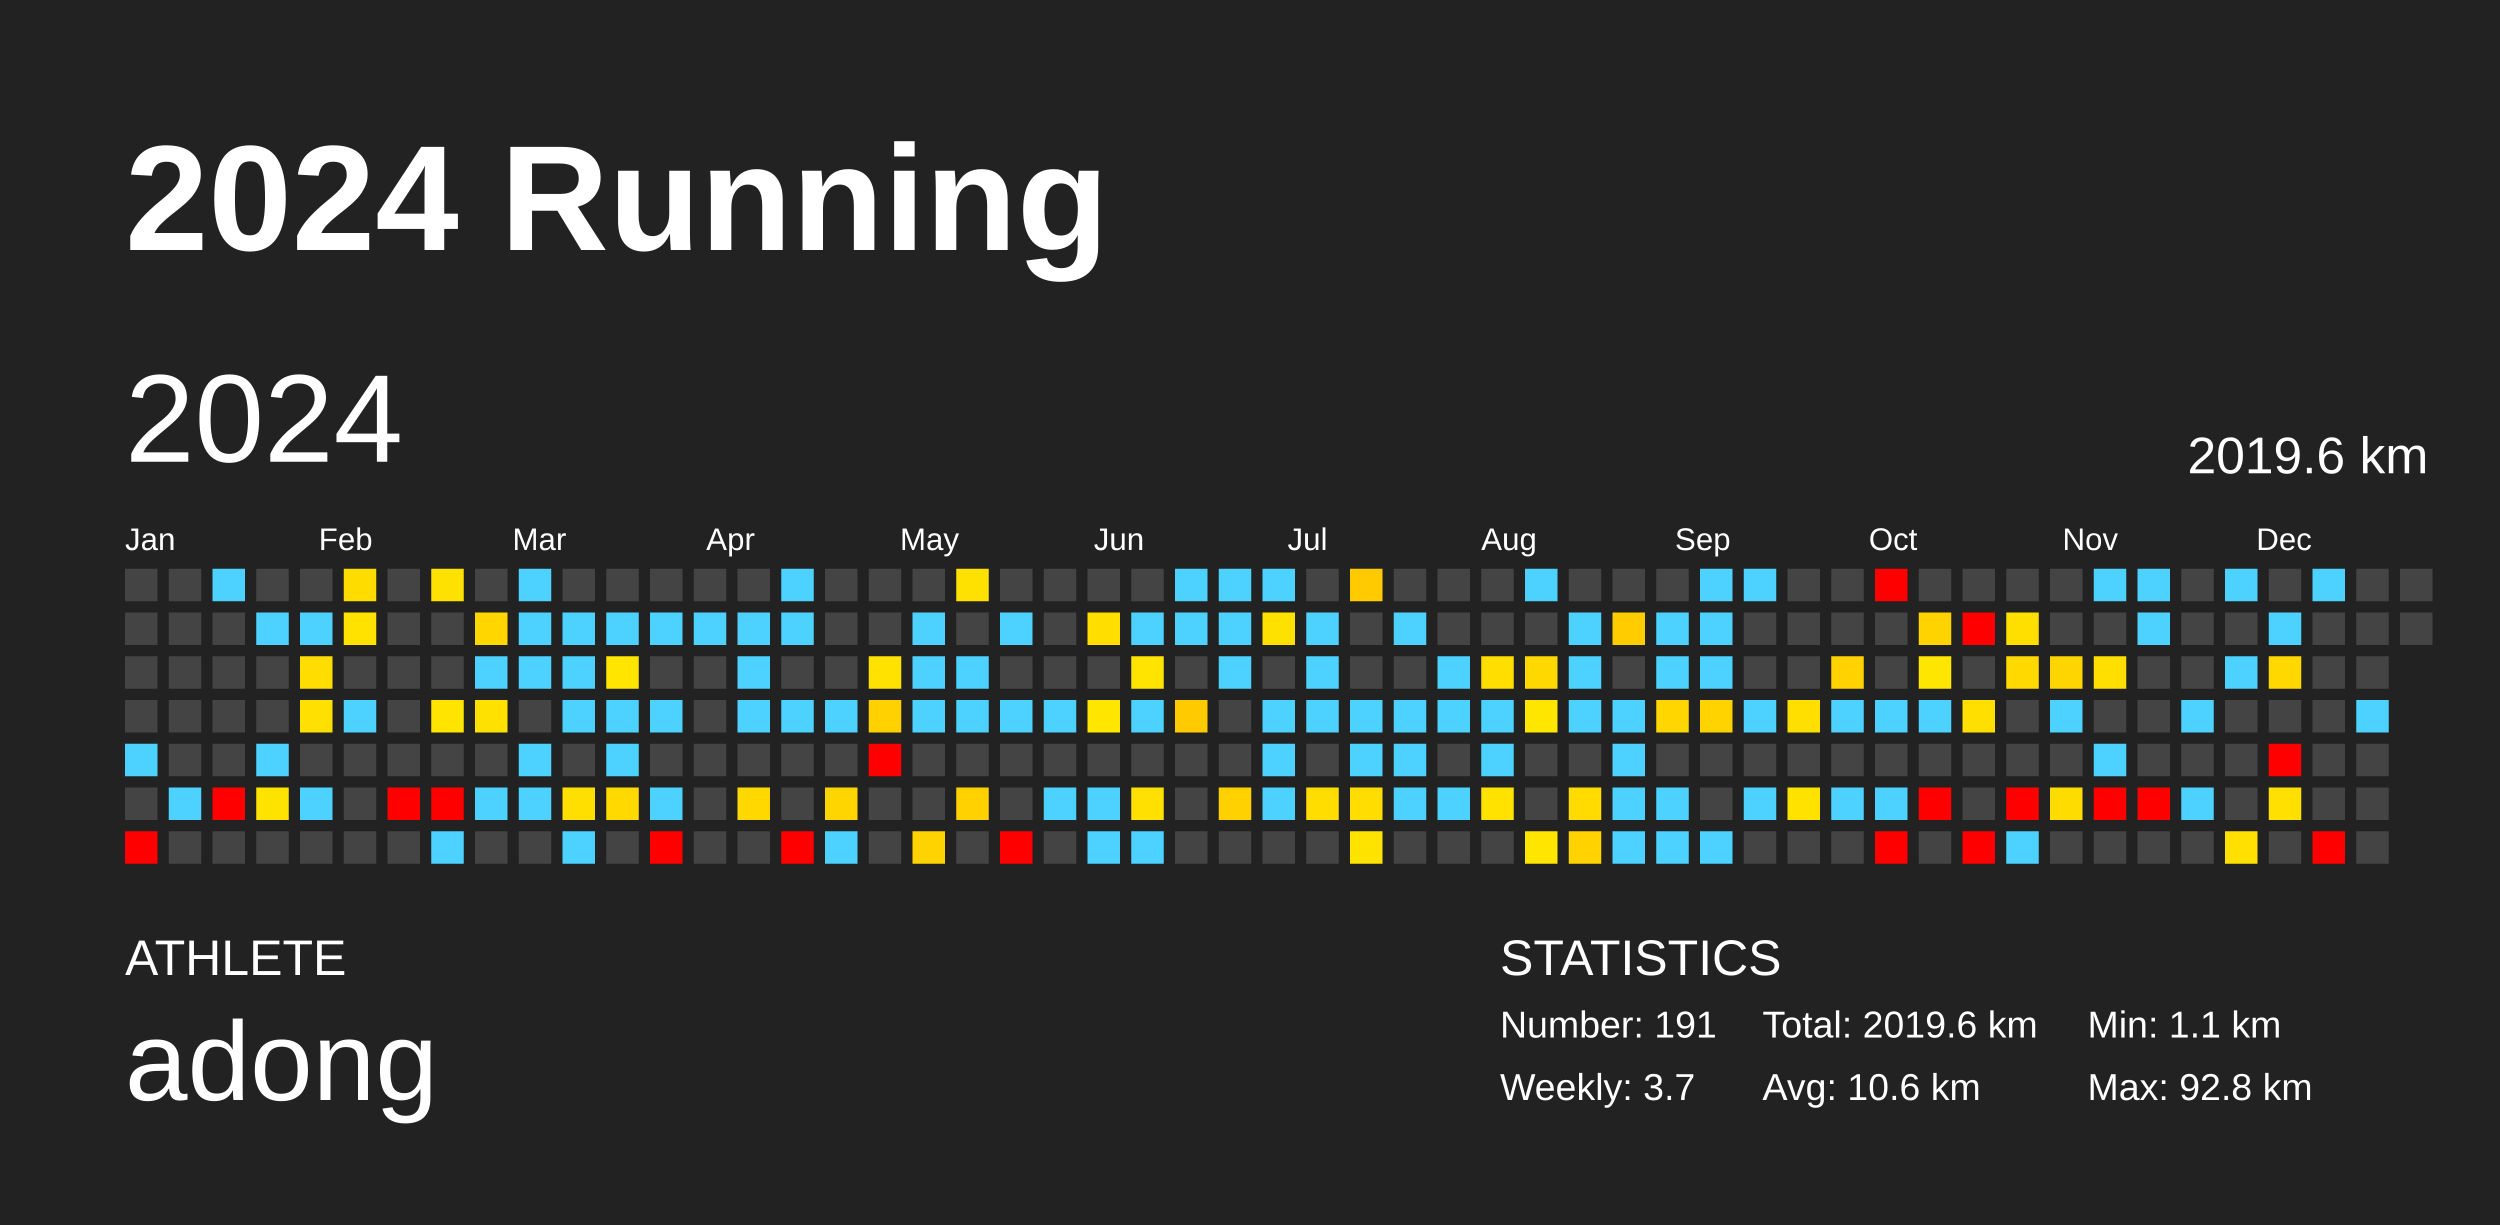
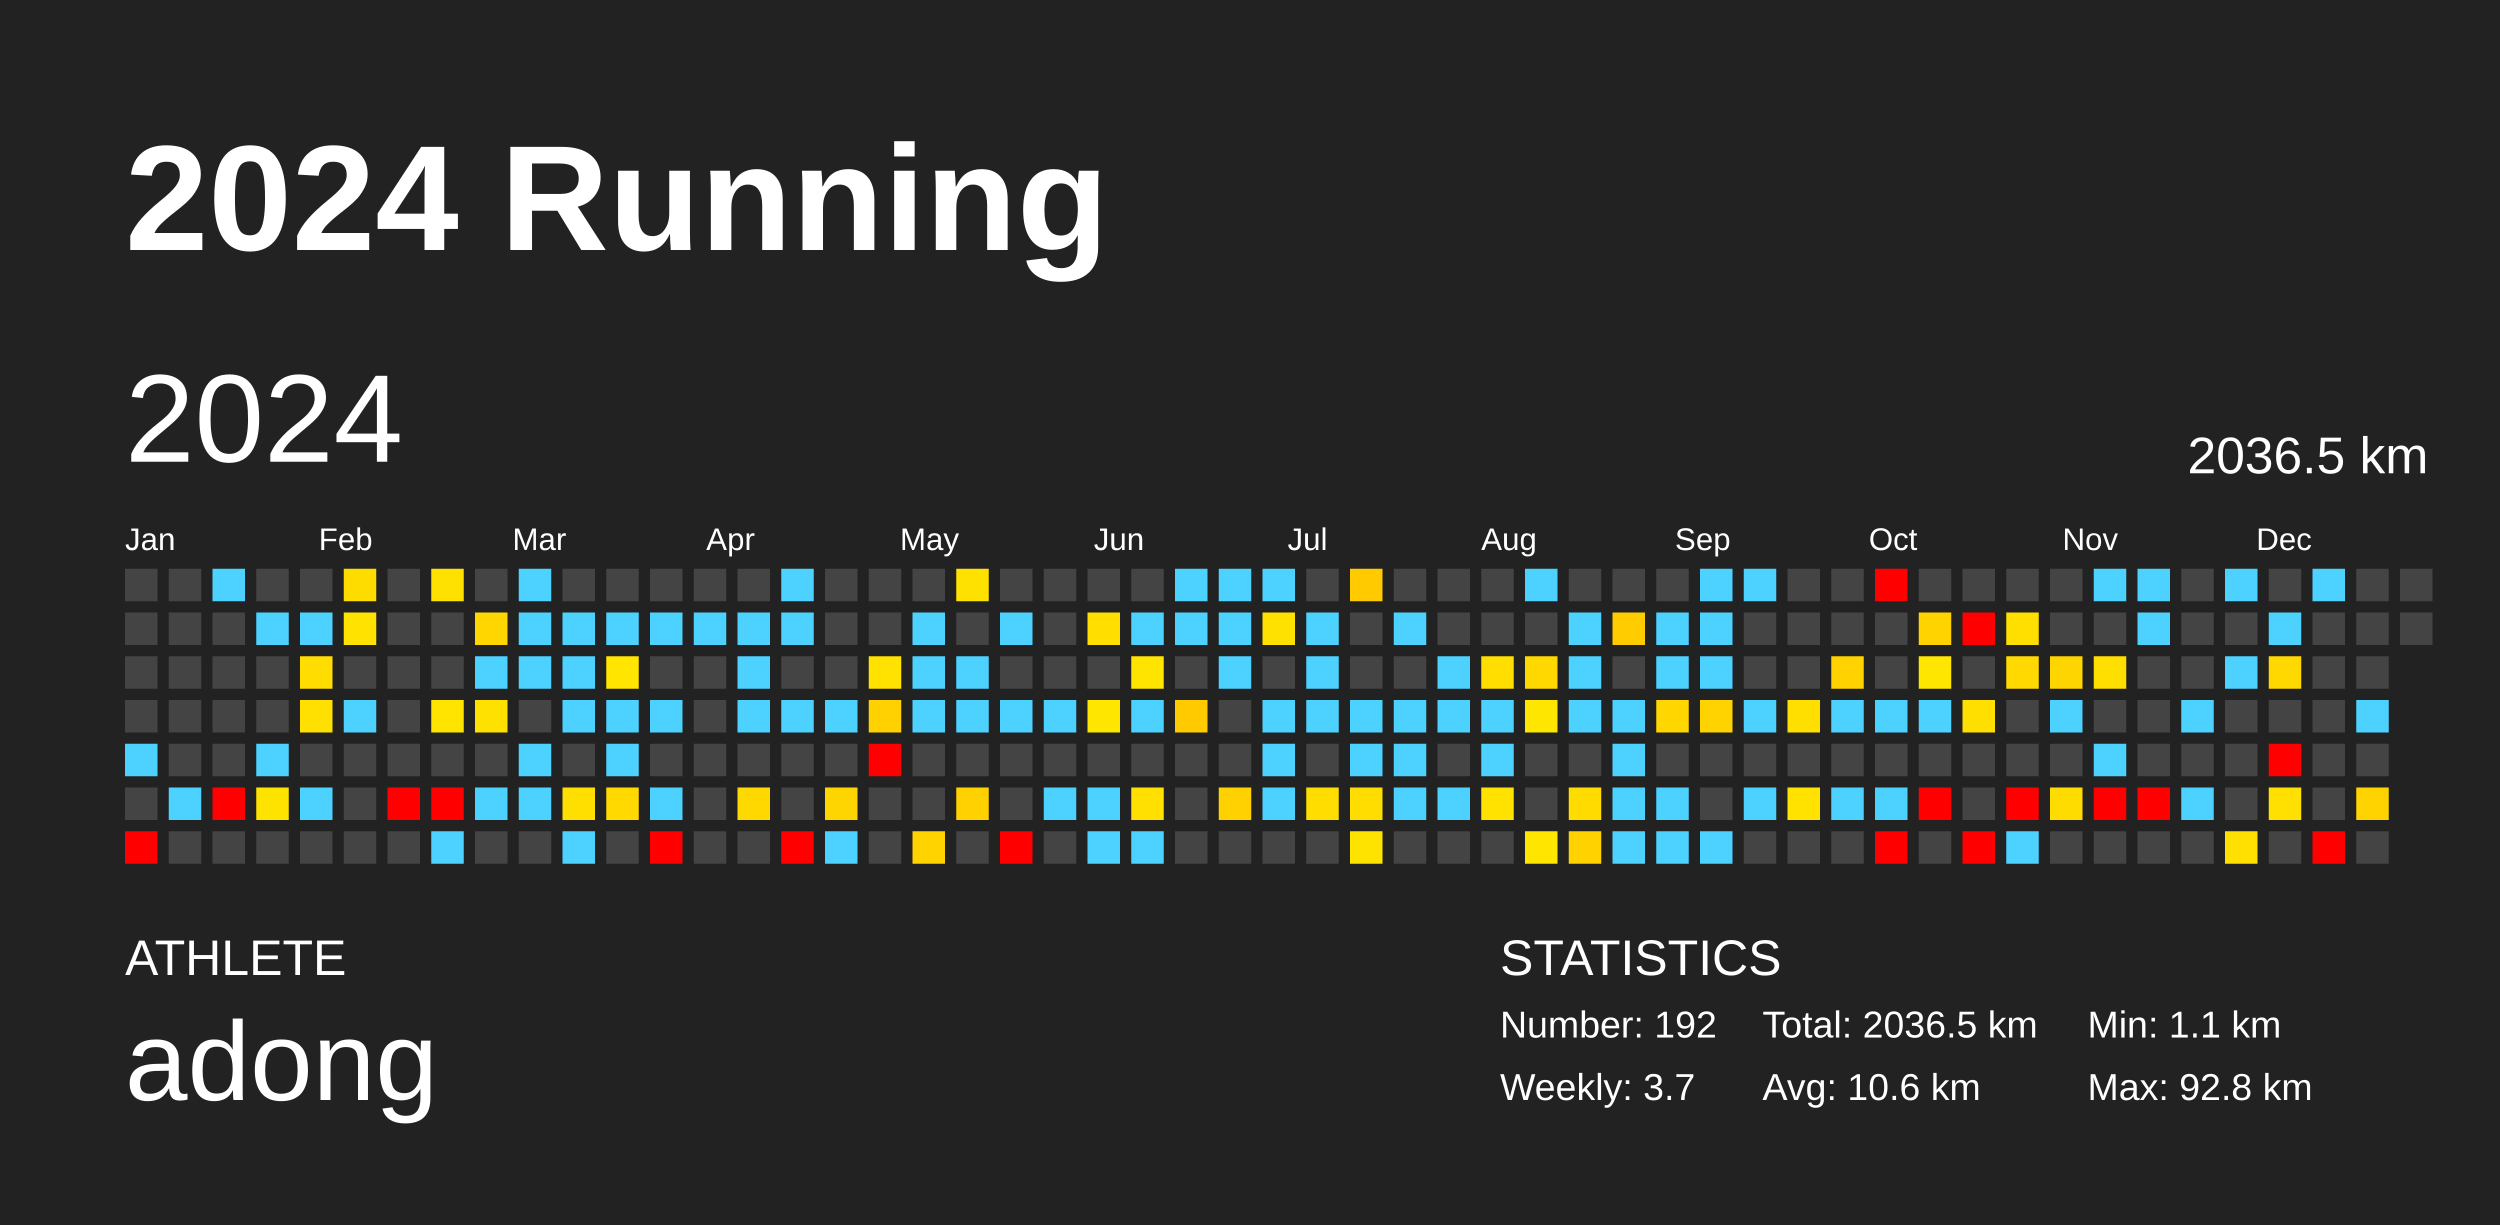
<svg xmlns="http://www.w3.org/2000/svg" baseProfile="full" height="98mm" version="1.1" viewBox="0,0,200,98" width="200mm">
  <defs />
  <rect fill="#222222" height="98" width="200" x="0" y="0" />
  <text fill="#FFFFFF" style="font-size:12px; font-family:Arial; font-weight:bold;" x="10" y="20">2024 Running</text>
  <text fill="#FFFFFF" style="font-size:4px; font-family:Arial" x="10" y="78">ATHLETE</text>
  <text fill="#FFFFFF" style="font-size:9px; font-family:Arial" x="10" y="88">adong</text>
  <text fill="#FFFFFF" style="font-size:4px; font-family:Arial" x="120" y="78">STATISTICS</text>
-   <text fill="#FFFFFF" style="font-size:3px; font-family:Arial" x="120" y="83">Number: 191</text>
+   <text fill="#FFFFFF" style="font-size:3px; font-family:Arial" x="120" y="83">Number: 192</text>
  <text fill="#FFFFFF" style="font-size:3px; font-family:Arial" x="120" y="88">Weekly: 3.7</text>
-   <text fill="#FFFFFF" style="font-size:3px; font-family:Arial" x="141" y="83">Total: 2019.6 km</text>
+   <text fill="#FFFFFF" style="font-size:3px; font-family:Arial" x="141" y="83">Total: 2036.5 km</text>
  <text fill="#FFFFFF" style="font-size:3px; font-family:Arial" x="141" y="88">Avg: 10.6 km</text>
  <text fill="#FFFFFF" style="font-size:3px; font-family:Arial" x="167" y="83">Min: 1.1 km</text>
  <text fill="#FFFFFF" style="font-size:3px; font-family:Arial" x="167" y="88">Max: 92.8 km</text>
  <text dominant-baseline="hanging" fill="#FFFFFF" style="font-size:10.0px; font-family:Arial;" x="10" y="30">2024</text>
-   <text dominant-baseline="hanging" fill="#FFFFFF" style="font-size:4.125px; font-family:Arial;" x="175" y="35">2019.6 km</text>
+   <text dominant-baseline="hanging" fill="#FFFFFF" style="font-size:4.125px; font-family:Arial;" x="175" y="35">2036.5 km</text>
  <text fill="#FFFFFF" style="font-size:2.5px; font-family:Arial" x="10.0" y="44">Jan</text>
  <text fill="#FFFFFF" style="font-size:2.5px; font-family:Arial" x="25.5" y="44">Feb</text>
  <text fill="#FFFFFF" style="font-size:2.5px; font-family:Arial" x="41.0" y="44">Mar</text>
  <text fill="#FFFFFF" style="font-size:2.5px; font-family:Arial" x="56.5" y="44">Apr</text>
  <text fill="#FFFFFF" style="font-size:2.5px; font-family:Arial" x="72.0" y="44">May</text>
  <text fill="#FFFFFF" style="font-size:2.5px; font-family:Arial" x="87.5" y="44">Jun</text>
  <text fill="#FFFFFF" style="font-size:2.5px; font-family:Arial" x="103.0" y="44">Jul</text>
  <text fill="#FFFFFF" style="font-size:2.5px; font-family:Arial" x="118.5" y="44">Aug</text>
  <text fill="#FFFFFF" style="font-size:2.5px; font-family:Arial" x="134.0" y="44">Sep</text>
  <text fill="#FFFFFF" style="font-size:2.5px; font-family:Arial" x="149.5" y="44">Oct</text>
  <text fill="#FFFFFF" style="font-size:2.5px; font-family:Arial" x="165.0" y="44">Nov</text>
  <text fill="#FFFFFF" style="font-size:2.5px; font-family:Arial" x="180.5" y="44">Dec</text>
  <rect fill="#444444" height="2.6" width="2.6" x="10.0" y="45.5" />
  <rect fill="#444444" height="2.6" width="2.6" x="10.0" y="49.0" />
  <rect fill="#444444" height="2.6" width="2.6" x="10.0" y="52.5" />
  <rect fill="#444444" height="2.6" width="2.6" x="10.0" y="56.0" />
  <rect fill="#4dd2ff" height="2.6" width="2.6" x="10.0" y="59.5" />
  <rect fill="#444444" height="2.6" width="2.6" x="10.0" y="63.0" />
  <rect fill="red" height="2.6" width="2.6" x="10.0" y="66.5" />
  <rect fill="#444444" height="2.6" width="2.6" x="13.5" y="45.5" />
  <rect fill="#444444" height="2.6" width="2.6" x="13.5" y="49.0" />
  <rect fill="#444444" height="2.6" width="2.6" x="13.5" y="52.5" />
  <rect fill="#444444" height="2.6" width="2.6" x="13.5" y="56.0" />
  <rect fill="#444444" height="2.6" width="2.6" x="13.5" y="59.5" />
  <rect fill="#4dd2ff" height="2.6" width="2.6" x="13.5" y="63.0" />
  <rect fill="#444444" height="2.6" width="2.6" x="13.5" y="66.5" />
  <rect fill="#4dd2ff" height="2.6" width="2.6" x="17.0" y="45.5" />
  <rect fill="#444444" height="2.6" width="2.6" x="17.0" y="49.0" />
  <rect fill="#444444" height="2.6" width="2.6" x="17.0" y="52.5" />
  <rect fill="#444444" height="2.6" width="2.6" x="17.0" y="56.0" />
  <rect fill="#444444" height="2.6" width="2.6" x="17.0" y="59.5" />
  <rect fill="red" height="2.6" width="2.6" x="17.0" y="63.0" />
  <rect fill="#444444" height="2.6" width="2.6" x="17.0" y="66.5" />
  <rect fill="#444444" height="2.6" width="2.6" x="20.5" y="45.5" />
  <rect fill="#4dd2ff" height="2.6" width="2.6" x="20.5" y="49.0" />
  <rect fill="#444444" height="2.6" width="2.6" x="20.5" y="52.5" />
  <rect fill="#444444" height="2.6" width="2.6" x="20.5" y="56.0" />
  <rect fill="#4dd2ff" height="2.6" width="2.6" x="20.5" y="59.5" />
  <rect fill="#ffe300" height="2.6" width="2.6" x="20.5" y="63.0" />
  <rect fill="#444444" height="2.6" width="2.6" x="20.5" y="66.5" />
  <rect fill="#444444" height="2.6" width="2.6" x="24.0" y="45.5" />
  <rect fill="#4dd2ff" height="2.6" width="2.6" x="24.0" y="49.0" />
  <rect fill="#ffdd00" height="2.6" width="2.6" x="24.0" y="52.5" />
  <rect fill="#ffe000" height="2.6" width="2.6" x="24.0" y="56.0" />
  <rect fill="#444444" height="2.6" width="2.6" x="24.0" y="59.5" />
  <rect fill="#4dd2ff" height="2.6" width="2.6" x="24.0" y="63.0" />
  <rect fill="#444444" height="2.6" width="2.6" x="24.0" y="66.5" />
  <rect fill="#ffdc00" height="2.6" width="2.6" x="27.5" y="45.5" />
  <rect fill="#ffe200" height="2.6" width="2.6" x="27.5" y="49.0" />
  <rect fill="#444444" height="2.6" width="2.6" x="27.5" y="52.5" />
  <rect fill="#4dd2ff" height="2.6" width="2.6" x="27.5" y="56.0" />
  <rect fill="#444444" height="2.6" width="2.6" x="27.5" y="59.5" />
  <rect fill="#444444" height="2.6" width="2.6" x="27.5" y="63.0" />
  <rect fill="#444444" height="2.6" width="2.6" x="27.5" y="66.5" />
  <rect fill="#444444" height="2.6" width="2.6" x="31.0" y="45.5" />
  <rect fill="#444444" height="2.6" width="2.6" x="31.0" y="49.0" />
  <rect fill="#444444" height="2.6" width="2.6" x="31.0" y="52.5" />
  <rect fill="#444444" height="2.6" width="2.6" x="31.0" y="56.0" />
  <rect fill="#444444" height="2.6" width="2.6" x="31.0" y="59.5" />
  <rect fill="red" height="2.6" width="2.6" x="31.0" y="63.0" />
  <rect fill="#444444" height="2.6" width="2.6" x="31.0" y="66.5" />
  <rect fill="#ffe100" height="2.6" width="2.6" x="34.5" y="45.5" />
  <rect fill="#444444" height="2.6" width="2.6" x="34.5" y="49.0" />
  <rect fill="#444444" height="2.6" width="2.6" x="34.5" y="52.5" />
  <rect fill="#ffe400" height="2.6" width="2.6" x="34.5" y="56.0" />
  <rect fill="#444444" height="2.6" width="2.6" x="34.5" y="59.5" />
  <rect fill="red" height="2.6" width="2.6" x="34.5" y="63.0" />
  <rect fill="#4dd2ff" height="2.6" width="2.6" x="34.5" y="66.5" />
  <rect fill="#444444" height="2.6" width="2.6" x="38.0" y="45.5" />
  <rect fill="#ffd600" height="2.6" width="2.6" x="38.0" y="49.0" />
  <rect fill="#4dd2ff" height="2.6" width="2.6" x="38.0" y="52.5" />
  <rect fill="#ffe100" height="2.6" width="2.6" x="38.0" y="56.0" />
  <rect fill="#444444" height="2.6" width="2.6" x="38.0" y="59.5" />
  <rect fill="#4dd2ff" height="2.6" width="2.6" x="38.0" y="63.0" />
  <rect fill="#444444" height="2.6" width="2.6" x="38.0" y="66.5" />
  <rect fill="#4dd2ff" height="2.6" width="2.6" x="41.5" y="45.5" />
  <rect fill="#4dd2ff" height="2.6" width="2.6" x="41.5" y="49.0" />
  <rect fill="#4dd2ff" height="2.6" width="2.6" x="41.5" y="52.5" />
  <rect fill="#444444" height="2.6" width="2.6" x="41.5" y="56.0" />
  <rect fill="#4dd2ff" height="2.6" width="2.6" x="41.5" y="59.5" />
  <rect fill="#4dd2ff" height="2.6" width="2.6" x="41.5" y="63.0" />
  <rect fill="#444444" height="2.6" width="2.6" x="41.5" y="66.5" />
  <rect fill="#444444" height="2.6" width="2.6" x="45.0" y="45.5" />
  <rect fill="#4dd2ff" height="2.6" width="2.6" x="45.0" y="49.0" />
  <rect fill="#4dd2ff" height="2.6" width="2.6" x="45.0" y="52.5" />
  <rect fill="#4dd2ff" height="2.6" width="2.6" x="45.0" y="56.0" />
  <rect fill="#444444" height="2.6" width="2.6" x="45.0" y="59.5" />
  <rect fill="#ffdf00" height="2.6" width="2.6" x="45.0" y="63.0" />
  <rect fill="#4dd2ff" height="2.6" width="2.6" x="45.0" y="66.5" />
  <rect fill="#444444" height="2.6" width="2.6" x="48.5" y="45.5" />
  <rect fill="#4dd2ff" height="2.6" width="2.6" x="48.5" y="49.0" />
  <rect fill="#ffe500" height="2.6" width="2.6" x="48.5" y="52.5" />
  <rect fill="#4dd2ff" height="2.6" width="2.6" x="48.5" y="56.0" />
  <rect fill="#4dd2ff" height="2.6" width="2.6" x="48.5" y="59.5" />
  <rect fill="#ffd900" height="2.6" width="2.6" x="48.5" y="63.0" />
  <rect fill="#444444" height="2.6" width="2.6" x="48.5" y="66.5" />
  <rect fill="#444444" height="2.6" width="2.6" x="52.0" y="45.5" />
  <rect fill="#4dd2ff" height="2.6" width="2.6" x="52.0" y="49.0" />
  <rect fill="#444444" height="2.6" width="2.6" x="52.0" y="52.5" />
  <rect fill="#4dd2ff" height="2.6" width="2.6" x="52.0" y="56.0" />
  <rect fill="#444444" height="2.6" width="2.6" x="52.0" y="59.5" />
  <rect fill="#4dd2ff" height="2.6" width="2.6" x="52.0" y="63.0" />
  <rect fill="red" height="2.6" width="2.6" x="52.0" y="66.5" />
  <rect fill="#444444" height="2.6" width="2.6" x="55.5" y="45.5" />
  <rect fill="#4dd2ff" height="2.6" width="2.6" x="55.5" y="49.0" />
  <rect fill="#444444" height="2.6" width="2.6" x="55.5" y="52.5" />
  <rect fill="#444444" height="2.6" width="2.6" x="55.5" y="56.0" />
  <rect fill="#444444" height="2.6" width="2.6" x="55.5" y="59.5" />
  <rect fill="#444444" height="2.6" width="2.6" x="55.5" y="63.0" />
  <rect fill="#444444" height="2.6" width="2.6" x="55.5" y="66.5" />
  <rect fill="#444444" height="2.6" width="2.6" x="59.0" y="45.5" />
  <rect fill="#4dd2ff" height="2.6" width="2.6" x="59.0" y="49.0" />
  <rect fill="#4dd2ff" height="2.6" width="2.6" x="59.0" y="52.5" />
  <rect fill="#4dd2ff" height="2.6" width="2.6" x="59.0" y="56.0" />
  <rect fill="#444444" height="2.6" width="2.6" x="59.0" y="59.5" />
  <rect fill="#ffd800" height="2.6" width="2.6" x="59.0" y="63.0" />
  <rect fill="#444444" height="2.6" width="2.6" x="59.0" y="66.5" />
  <rect fill="#4dd2ff" height="2.6" width="2.6" x="62.5" y="45.5" />
  <rect fill="#4dd2ff" height="2.6" width="2.6" x="62.5" y="49.0" />
  <rect fill="#444444" height="2.6" width="2.6" x="62.5" y="52.5" />
  <rect fill="#4dd2ff" height="2.6" width="2.6" x="62.5" y="56.0" />
  <rect fill="#444444" height="2.6" width="2.6" x="62.5" y="59.5" />
  <rect fill="#444444" height="2.6" width="2.6" x="62.5" y="63.0" />
  <rect fill="red" height="2.6" width="2.6" x="62.5" y="66.5" />
  <rect fill="#444444" height="2.6" width="2.6" x="66.0" y="45.5" />
  <rect fill="#444444" height="2.6" width="2.6" x="66.0" y="49.0" />
  <rect fill="#444444" height="2.6" width="2.6" x="66.0" y="52.5" />
  <rect fill="#4dd2ff" height="2.6" width="2.6" x="66.0" y="56.0" />
  <rect fill="#444444" height="2.6" width="2.6" x="66.0" y="59.5" />
  <rect fill="#ffd500" height="2.6" width="2.6" x="66.0" y="63.0" />
  <rect fill="#4dd2ff" height="2.6" width="2.6" x="66.0" y="66.5" />
  <rect fill="#444444" height="2.6" width="2.6" x="69.5" y="45.5" />
  <rect fill="#444444" height="2.6" width="2.6" x="69.5" y="49.0" />
  <rect fill="#ffe200" height="2.6" width="2.6" x="69.5" y="52.5" />
  <rect fill="#ffd100" height="2.6" width="2.6" x="69.5" y="56.0" />
  <rect fill="red" height="2.6" width="2.6" x="69.5" y="59.5" />
  <rect fill="#444444" height="2.6" width="2.6" x="69.5" y="63.0" />
  <rect fill="#444444" height="2.6" width="2.6" x="69.5" y="66.5" />
  <rect fill="#444444" height="2.6" width="2.6" x="73.0" y="45.5" />
  <rect fill="#4dd2ff" height="2.6" width="2.6" x="73.0" y="49.0" />
  <rect fill="#4dd2ff" height="2.6" width="2.6" x="73.0" y="52.5" />
  <rect fill="#4dd2ff" height="2.6" width="2.6" x="73.0" y="56.0" />
  <rect fill="#444444" height="2.6" width="2.6" x="73.0" y="59.5" />
  <rect fill="#444444" height="2.6" width="2.6" x="73.0" y="63.0" />
  <rect fill="#ffd300" height="2.6" width="2.6" x="73.0" y="66.5" />
  <rect fill="#ffe100" height="2.6" width="2.6" x="76.5" y="45.5" />
  <rect fill="#444444" height="2.6" width="2.6" x="76.5" y="49.0" />
  <rect fill="#4dd2ff" height="2.6" width="2.6" x="76.5" y="52.5" />
  <rect fill="#4dd2ff" height="2.6" width="2.6" x="76.5" y="56.0" />
  <rect fill="#444444" height="2.6" width="2.6" x="76.5" y="59.5" />
  <rect fill="#ffd100" height="2.6" width="2.6" x="76.5" y="63.0" />
  <rect fill="#444444" height="2.6" width="2.6" x="76.5" y="66.5" />
  <rect fill="#444444" height="2.6" width="2.6" x="80.0" y="45.5" />
  <rect fill="#4dd2ff" height="2.6" width="2.6" x="80.0" y="49.0" />
  <rect fill="#444444" height="2.6" width="2.6" x="80.0" y="52.5" />
  <rect fill="#4dd2ff" height="2.6" width="2.6" x="80.0" y="56.0" />
  <rect fill="#444444" height="2.6" width="2.6" x="80.0" y="59.5" />
  <rect fill="#444444" height="2.6" width="2.6" x="80.0" y="63.0" />
  <rect fill="red" height="2.6" width="2.6" x="80.0" y="66.5" />
  <rect fill="#444444" height="2.6" width="2.6" x="83.5" y="45.5" />
  <rect fill="#444444" height="2.6" width="2.6" x="83.5" y="49.0" />
  <rect fill="#444444" height="2.6" width="2.6" x="83.5" y="52.5" />
  <rect fill="#4dd2ff" height="2.6" width="2.6" x="83.5" y="56.0" />
  <rect fill="#444444" height="2.6" width="2.6" x="83.5" y="59.5" />
  <rect fill="#4dd2ff" height="2.6" width="2.6" x="83.5" y="63.0" />
  <rect fill="#444444" height="2.6" width="2.6" x="83.5" y="66.5" />
  <rect fill="#444444" height="2.6" width="2.6" x="87.0" y="45.5" />
  <rect fill="#ffde00" height="2.6" width="2.6" x="87.0" y="49.0" />
  <rect fill="#444444" height="2.6" width="2.6" x="87.0" y="52.5" />
  <rect fill="#ffe600" height="2.6" width="2.6" x="87.0" y="56.0" />
  <rect fill="#444444" height="2.6" width="2.6" x="87.0" y="59.5" />
  <rect fill="#4dd2ff" height="2.6" width="2.6" x="87.0" y="63.0" />
  <rect fill="#4dd2ff" height="2.6" width="2.6" x="87.0" y="66.5" />
  <rect fill="#444444" height="2.6" width="2.6" x="90.5" y="45.5" />
  <rect fill="#4dd2ff" height="2.6" width="2.6" x="90.5" y="49.0" />
  <rect fill="#ffe400" height="2.6" width="2.6" x="90.5" y="52.5" />
  <rect fill="#4dd2ff" height="2.6" width="2.6" x="90.5" y="56.0" />
  <rect fill="#444444" height="2.6" width="2.6" x="90.5" y="59.5" />
  <rect fill="#ffe000" height="2.6" width="2.6" x="90.5" y="63.0" />
  <rect fill="#4dd2ff" height="2.6" width="2.6" x="90.5" y="66.5" />
  <rect fill="#4dd2ff" height="2.6" width="2.6" x="94.0" y="45.5" />
  <rect fill="#4dd2ff" height="2.6" width="2.6" x="94.0" y="49.0" />
  <rect fill="#444444" height="2.6" width="2.6" x="94.0" y="52.5" />
  <rect fill="#ffcb00" height="2.6" width="2.6" x="94.0" y="56.0" />
  <rect fill="#444444" height="2.6" width="2.6" x="94.0" y="59.5" />
  <rect fill="#444444" height="2.6" width="2.6" x="94.0" y="63.0" />
  <rect fill="#444444" height="2.6" width="2.6" x="94.0" y="66.5" />
  <rect fill="#4dd2ff" height="2.6" width="2.6" x="97.5" y="45.5" />
  <rect fill="#4dd2ff" height="2.6" width="2.6" x="97.5" y="49.0" />
  <rect fill="#4dd2ff" height="2.6" width="2.6" x="97.5" y="52.5" />
  <rect fill="#444444" height="2.6" width="2.6" x="97.5" y="56.0" />
  <rect fill="#444444" height="2.6" width="2.6" x="97.5" y="59.5" />
  <rect fill="#ffd100" height="2.6" width="2.6" x="97.5" y="63.0" />
  <rect fill="#444444" height="2.6" width="2.6" x="97.5" y="66.5" />
  <rect fill="#4dd2ff" height="2.6" width="2.6" x="101.0" y="45.5" />
  <rect fill="#ffe100" height="2.6" width="2.6" x="101.0" y="49.0" />
  <rect fill="#444444" height="2.6" width="2.6" x="101.0" y="52.5" />
  <rect fill="#4dd2ff" height="2.6" width="2.6" x="101.0" y="56.0" />
  <rect fill="#4dd2ff" height="2.6" width="2.6" x="101.0" y="59.5" />
  <rect fill="#4dd2ff" height="2.6" width="2.6" x="101.0" y="63.0" />
  <rect fill="#444444" height="2.6" width="2.6" x="101.0" y="66.5" />
  <rect fill="#444444" height="2.6" width="2.6" x="104.5" y="45.5" />
  <rect fill="#4dd2ff" height="2.6" width="2.6" x="104.5" y="49.0" />
  <rect fill="#4dd2ff" height="2.6" width="2.6" x="104.5" y="52.5" />
  <rect fill="#4dd2ff" height="2.6" width="2.6" x="104.5" y="56.0" />
  <rect fill="#444444" height="2.6" width="2.6" x="104.5" y="59.5" />
  <rect fill="#ffdd00" height="2.6" width="2.6" x="104.5" y="63.0" />
  <rect fill="#444444" height="2.6" width="2.6" x="104.5" y="66.5" />
  <rect fill="#ffcb00" height="2.6" width="2.6" x="108.0" y="45.5" />
  <rect fill="#444444" height="2.6" width="2.6" x="108.0" y="49.0" />
  <rect fill="#444444" height="2.6" width="2.6" x="108.0" y="52.5" />
  <rect fill="#4dd2ff" height="2.6" width="2.6" x="108.0" y="56.0" />
  <rect fill="#4dd2ff" height="2.6" width="2.6" x="108.0" y="59.5" />
  <rect fill="#ffdd00" height="2.6" width="2.6" x="108.0" y="63.0" />
  <rect fill="#ffe300" height="2.6" width="2.6" x="108.0" y="66.5" />
  <rect fill="#444444" height="2.6" width="2.6" x="111.5" y="45.5" />
  <rect fill="#4dd2ff" height="2.6" width="2.6" x="111.5" y="49.0" />
  <rect fill="#444444" height="2.6" width="2.6" x="111.5" y="52.5" />
  <rect fill="#4dd2ff" height="2.6" width="2.6" x="111.5" y="56.0" />
  <rect fill="#4dd2ff" height="2.6" width="2.6" x="111.5" y="59.5" />
  <rect fill="#4dd2ff" height="2.6" width="2.6" x="111.5" y="63.0" />
  <rect fill="#444444" height="2.6" width="2.6" x="111.5" y="66.5" />
  <rect fill="#444444" height="2.6" width="2.6" x="115.0" y="45.5" />
  <rect fill="#444444" height="2.6" width="2.6" x="115.0" y="49.0" />
  <rect fill="#4dd2ff" height="2.6" width="2.6" x="115.0" y="52.5" />
  <rect fill="#4dd2ff" height="2.6" width="2.6" x="115.0" y="56.0" />
  <rect fill="#444444" height="2.6" width="2.6" x="115.0" y="59.5" />
  <rect fill="#4dd2ff" height="2.6" width="2.6" x="115.0" y="63.0" />
  <rect fill="#444444" height="2.6" width="2.6" x="115.0" y="66.5" />
  <rect fill="#444444" height="2.6" width="2.6" x="118.5" y="45.5" />
  <rect fill="#444444" height="2.6" width="2.6" x="118.5" y="49.0" />
  <rect fill="#ffde00" height="2.6" width="2.6" x="118.5" y="52.5" />
  <rect fill="#4dd2ff" height="2.6" width="2.6" x="118.5" y="56.0" />
  <rect fill="#4dd2ff" height="2.6" width="2.6" x="118.5" y="59.5" />
  <rect fill="#ffe200" height="2.6" width="2.6" x="118.5" y="63.0" />
  <rect fill="#444444" height="2.6" width="2.6" x="118.5" y="66.5" />
  <rect fill="#4dd2ff" height="2.6" width="2.6" x="122.0" y="45.5" />
  <rect fill="#444444" height="2.6" width="2.6" x="122.0" y="49.0" />
  <rect fill="#ffd800" height="2.6" width="2.6" x="122.0" y="52.5" />
  <rect fill="#ffe600" height="2.6" width="2.6" x="122.0" y="56.0" />
  <rect fill="#444444" height="2.6" width="2.6" x="122.0" y="59.5" />
  <rect fill="#444444" height="2.6" width="2.6" x="122.0" y="63.0" />
  <rect fill="#ffe500" height="2.6" width="2.6" x="122.0" y="66.5" />
  <rect fill="#444444" height="2.6" width="2.6" x="125.5" y="45.5" />
  <rect fill="#4dd2ff" height="2.6" width="2.6" x="125.5" y="49.0" />
  <rect fill="#4dd2ff" height="2.6" width="2.6" x="125.5" y="52.5" />
  <rect fill="#4dd2ff" height="2.6" width="2.6" x="125.5" y="56.0" />
  <rect fill="#444444" height="2.6" width="2.6" x="125.5" y="59.5" />
  <rect fill="#ffdb00" height="2.6" width="2.6" x="125.5" y="63.0" />
  <rect fill="#ffd200" height="2.6" width="2.6" x="125.5" y="66.5" />
  <rect fill="#444444" height="2.6" width="2.6" x="129.0" y="45.5" />
  <rect fill="#ffcc00" height="2.6" width="2.6" x="129.0" y="49.0" />
  <rect fill="#444444" height="2.6" width="2.6" x="129.0" y="52.5" />
  <rect fill="#4dd2ff" height="2.6" width="2.6" x="129.0" y="56.0" />
  <rect fill="#4dd2ff" height="2.6" width="2.6" x="129.0" y="59.5" />
  <rect fill="#4dd2ff" height="2.6" width="2.6" x="129.0" y="63.0" />
  <rect fill="#4dd2ff" height="2.6" width="2.6" x="129.0" y="66.5" />
  <rect fill="#444444" height="2.6" width="2.6" x="132.5" y="45.5" />
  <rect fill="#4dd2ff" height="2.6" width="2.6" x="132.5" y="49.0" />
  <rect fill="#4dd2ff" height="2.6" width="2.6" x="132.5" y="52.5" />
  <rect fill="#ffd600" height="2.6" width="2.6" x="132.5" y="56.0" />
  <rect fill="#444444" height="2.6" width="2.6" x="132.5" y="59.5" />
  <rect fill="#4dd2ff" height="2.6" width="2.6" x="132.5" y="63.0" />
  <rect fill="#4dd2ff" height="2.6" width="2.6" x="132.5" y="66.5" />
  <rect fill="#4dd2ff" height="2.6" width="2.6" x="136.0" y="45.5" />
  <rect fill="#4dd2ff" height="2.6" width="2.6" x="136.0" y="49.0" />
  <rect fill="#4dd2ff" height="2.6" width="2.6" x="136.0" y="52.5" />
  <rect fill="#ffd300" height="2.6" width="2.6" x="136.0" y="56.0" />
  <rect fill="#444444" height="2.6" width="2.6" x="136.0" y="59.5" />
  <rect fill="#444444" height="2.6" width="2.6" x="136.0" y="63.0" />
  <rect fill="#4dd2ff" height="2.6" width="2.6" x="136.0" y="66.5" />
  <rect fill="#4dd2ff" height="2.6" width="2.6" x="139.5" y="45.5" />
  <rect fill="#444444" height="2.6" width="2.6" x="139.5" y="49.0" />
  <rect fill="#444444" height="2.6" width="2.6" x="139.5" y="52.5" />
  <rect fill="#4dd2ff" height="2.6" width="2.6" x="139.5" y="56.0" />
  <rect fill="#444444" height="2.6" width="2.6" x="139.5" y="59.5" />
  <rect fill="#4dd2ff" height="2.6" width="2.6" x="139.5" y="63.0" />
  <rect fill="#444444" height="2.6" width="2.6" x="139.5" y="66.5" />
  <rect fill="#444444" height="2.6" width="2.6" x="143.0" y="45.5" />
  <rect fill="#444444" height="2.6" width="2.6" x="143.0" y="49.0" />
  <rect fill="#444444" height="2.6" width="2.6" x="143.0" y="52.5" />
  <rect fill="#ffdf00" height="2.6" width="2.6" x="143.0" y="56.0" />
  <rect fill="#444444" height="2.6" width="2.6" x="143.0" y="59.5" />
  <rect fill="#ffe200" height="2.6" width="2.6" x="143.0" y="63.0" />
  <rect fill="#444444" height="2.6" width="2.6" x="143.0" y="66.5" />
  <rect fill="#444444" height="2.6" width="2.6" x="146.5" y="45.5" />
  <rect fill="#444444" height="2.6" width="2.6" x="146.5" y="49.0" />
  <rect fill="#ffd200" height="2.6" width="2.6" x="146.5" y="52.5" />
  <rect fill="#4dd2ff" height="2.6" width="2.6" x="146.5" y="56.0" />
  <rect fill="#444444" height="2.6" width="2.6" x="146.5" y="59.5" />
  <rect fill="#4dd2ff" height="2.6" width="2.6" x="146.5" y="63.0" />
  <rect fill="#444444" height="2.6" width="2.6" x="146.5" y="66.5" />
  <rect fill="red" height="2.6" width="2.6" x="150.0" y="45.5" />
  <rect fill="#444444" height="2.6" width="2.6" x="150.0" y="49.0" />
  <rect fill="#444444" height="2.6" width="2.6" x="150.0" y="52.5" />
  <rect fill="#4dd2ff" height="2.6" width="2.6" x="150.0" y="56.0" />
  <rect fill="#444444" height="2.6" width="2.6" x="150.0" y="59.5" />
  <rect fill="#4dd2ff" height="2.6" width="2.6" x="150.0" y="63.0" />
  <rect fill="red" height="2.6" width="2.6" x="150.0" y="66.5" />
  <rect fill="#444444" height="2.6" width="2.6" x="153.5" y="45.5" />
  <rect fill="#ffd300" height="2.6" width="2.6" x="153.5" y="49.0" />
  <rect fill="#ffe600" height="2.6" width="2.6" x="153.5" y="52.5" />
  <rect fill="#4dd2ff" height="2.6" width="2.6" x="153.5" y="56.0" />
  <rect fill="#444444" height="2.6" width="2.6" x="153.5" y="59.5" />
  <rect fill="red" height="2.6" width="2.6" x="153.5" y="63.0" />
  <rect fill="#444444" height="2.6" width="2.6" x="153.5" y="66.5" />
  <rect fill="#444444" height="2.6" width="2.6" x="157.0" y="45.5" />
  <rect fill="red" height="2.6" width="2.6" x="157.0" y="49.0" />
  <rect fill="#444444" height="2.6" width="2.6" x="157.0" y="52.5" />
  <rect fill="#ffdf00" height="2.6" width="2.6" x="157.0" y="56.0" />
  <rect fill="#444444" height="2.6" width="2.6" x="157.0" y="59.5" />
  <rect fill="#444444" height="2.6" width="2.6" x="157.0" y="63.0" />
  <rect fill="red" height="2.6" width="2.6" x="157.0" y="66.5" />
  <rect fill="#444444" height="2.6" width="2.6" x="160.5" y="45.5" />
  <rect fill="#ffdf00" height="2.6" width="2.6" x="160.5" y="49.0" />
  <rect fill="#ffd900" height="2.6" width="2.6" x="160.5" y="52.5" />
  <rect fill="#444444" height="2.6" width="2.6" x="160.5" y="56.0" />
  <rect fill="#444444" height="2.6" width="2.6" x="160.5" y="59.5" />
  <rect fill="red" height="2.6" width="2.6" x="160.5" y="63.0" />
  <rect fill="#4dd2ff" height="2.6" width="2.6" x="160.5" y="66.5" />
  <rect fill="#444444" height="2.6" width="2.6" x="164.0" y="45.5" />
  <rect fill="#444444" height="2.6" width="2.6" x="164.0" y="49.0" />
  <rect fill="#ffd500" height="2.6" width="2.6" x="164.0" y="52.5" />
  <rect fill="#4dd2ff" height="2.6" width="2.6" x="164.0" y="56.0" />
  <rect fill="#444444" height="2.6" width="2.6" x="164.0" y="59.5" />
  <rect fill="#ffdc00" height="2.6" width="2.6" x="164.0" y="63.0" />
  <rect fill="#444444" height="2.6" width="2.6" x="164.0" y="66.5" />
  <rect fill="#4dd2ff" height="2.6" width="2.6" x="167.5" y="45.5" />
  <rect fill="#444444" height="2.6" width="2.6" x="167.5" y="49.0" />
  <rect fill="#ffdf00" height="2.6" width="2.6" x="167.5" y="52.5" />
  <rect fill="#444444" height="2.6" width="2.6" x="167.5" y="56.0" />
  <rect fill="#4dd2ff" height="2.6" width="2.6" x="167.5" y="59.5" />
  <rect fill="red" height="2.6" width="2.6" x="167.5" y="63.0" />
  <rect fill="#444444" height="2.6" width="2.6" x="167.5" y="66.5" />
  <rect fill="#4dd2ff" height="2.6" width="2.6" x="171.0" y="45.5" />
  <rect fill="#4dd2ff" height="2.6" width="2.6" x="171.0" y="49.0" />
  <rect fill="#444444" height="2.6" width="2.6" x="171.0" y="52.5" />
  <rect fill="#444444" height="2.6" width="2.6" x="171.0" y="56.0" />
  <rect fill="#444444" height="2.6" width="2.6" x="171.0" y="59.5" />
  <rect fill="red" height="2.6" width="2.6" x="171.0" y="63.0" />
  <rect fill="#444444" height="2.6" width="2.6" x="171.0" y="66.5" />
  <rect fill="#444444" height="2.6" width="2.6" x="174.5" y="45.5" />
  <rect fill="#444444" height="2.6" width="2.6" x="174.5" y="49.0" />
  <rect fill="#444444" height="2.6" width="2.6" x="174.5" y="52.5" />
  <rect fill="#4dd2ff" height="2.6" width="2.6" x="174.5" y="56.0" />
  <rect fill="#444444" height="2.6" width="2.6" x="174.5" y="59.5" />
  <rect fill="#4dd2ff" height="2.6" width="2.6" x="174.5" y="63.0" />
  <rect fill="#444444" height="2.6" width="2.6" x="174.5" y="66.5" />
  <rect fill="#4dd2ff" height="2.6" width="2.6" x="178.0" y="45.5" />
  <rect fill="#444444" height="2.6" width="2.6" x="178.0" y="49.0" />
  <rect fill="#4dd2ff" height="2.6" width="2.6" x="178.0" y="52.5" />
  <rect fill="#444444" height="2.6" width="2.6" x="178.0" y="56.0" />
  <rect fill="#444444" height="2.6" width="2.6" x="178.0" y="59.5" />
  <rect fill="#444444" height="2.6" width="2.6" x="178.0" y="63.0" />
  <rect fill="#ffe000" height="2.6" width="2.6" x="178.0" y="66.5" />
  <rect fill="#444444" height="2.6" width="2.6" x="181.5" y="45.5" />
  <rect fill="#4dd2ff" height="2.6" width="2.6" x="181.5" y="49.0" />
  <rect fill="#ffd800" height="2.6" width="2.6" x="181.5" y="52.5" />
  <rect fill="#444444" height="2.6" width="2.6" x="181.5" y="56.0" />
  <rect fill="red" height="2.6" width="2.6" x="181.5" y="59.5" />
  <rect fill="#ffe000" height="2.6" width="2.6" x="181.5" y="63.0" />
  <rect fill="#444444" height="2.6" width="2.6" x="181.5" y="66.5" />
  <rect fill="#4dd2ff" height="2.6" width="2.6" x="185.0" y="45.5" />
  <rect fill="#444444" height="2.6" width="2.6" x="185.0" y="49.0" />
  <rect fill="#444444" height="2.6" width="2.6" x="185.0" y="52.5" />
  <rect fill="#444444" height="2.6" width="2.6" x="185.0" y="56.0" />
  <rect fill="#444444" height="2.6" width="2.6" x="185.0" y="59.5" />
  <rect fill="#444444" height="2.6" width="2.6" x="185.0" y="63.0" />
  <rect fill="red" height="2.6" width="2.6" x="185.0" y="66.5" />
  <rect fill="#444444" height="2.6" width="2.6" x="188.5" y="45.5" />
  <rect fill="#444444" height="2.6" width="2.6" x="188.5" y="49.0" />
  <rect fill="#444444" height="2.6" width="2.6" x="188.5" y="52.5" />
  <rect fill="#4dd2ff" height="2.6" width="2.6" x="188.5" y="56.0" />
  <rect fill="#444444" height="2.6" width="2.6" x="188.5" y="59.5" />
-   <rect fill="#444444" height="2.6" width="2.6" x="188.5" y="63.0" />
+   <rect fill="#ffd300" height="2.6" width="2.6" x="188.5" y="63.0" />
  <rect fill="#444444" height="2.6" width="2.6" x="188.5" y="66.5" />
  <rect fill="#444444" height="2.6" width="2.6" x="192.0" y="45.5" />
  <rect fill="#444444" height="2.6" width="2.6" x="192.0" y="49.0" />
</svg>
